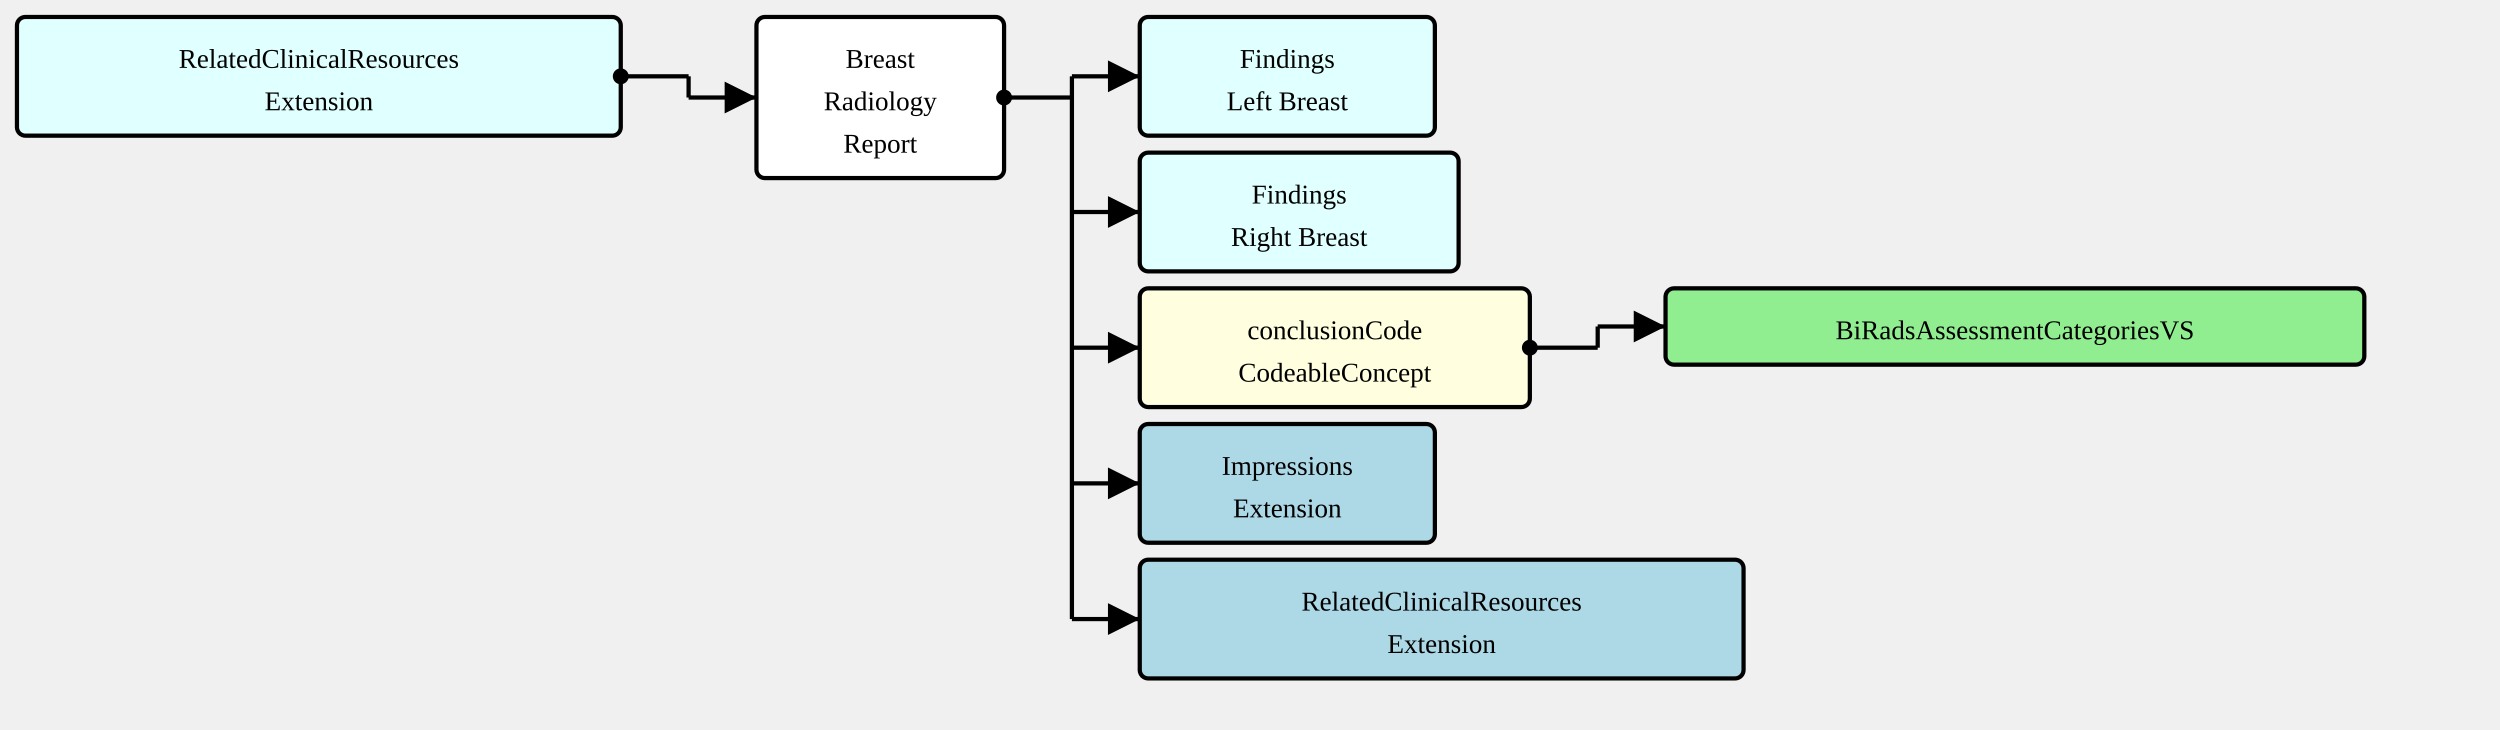
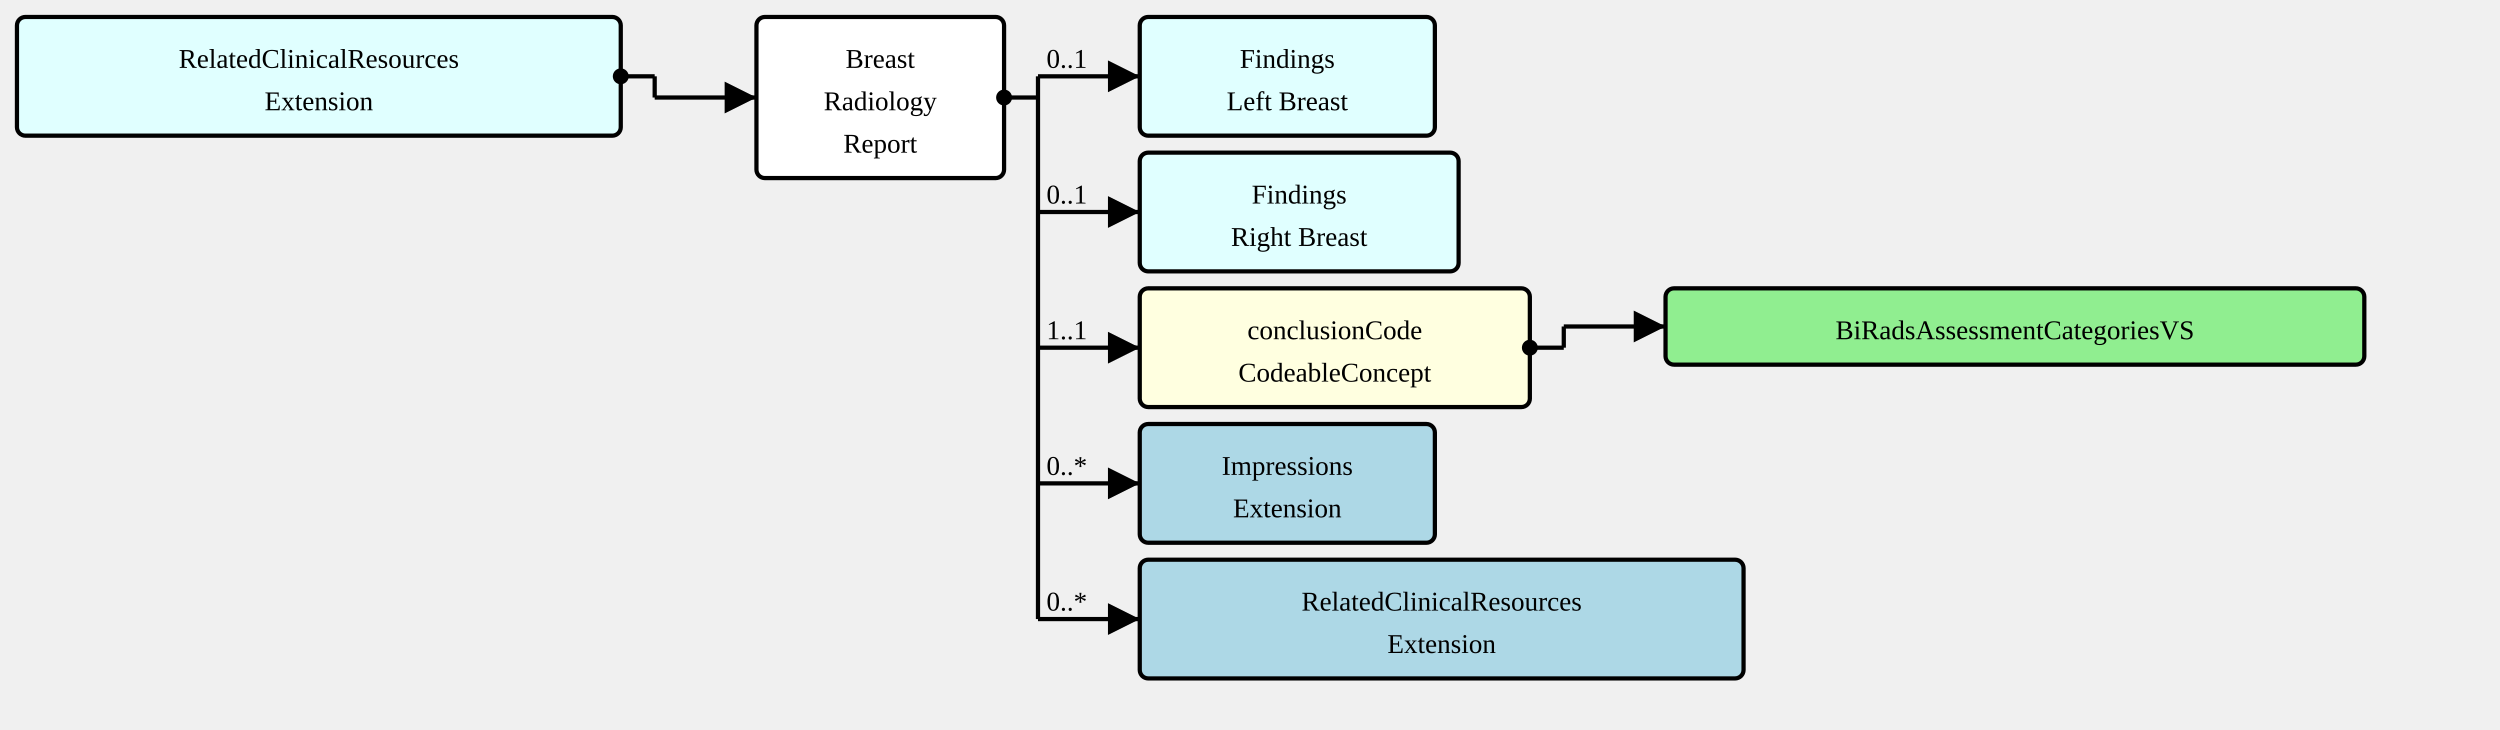
<svg xmlns="http://www.w3.org/2000/svg" version="1.1" width="1105.5" height="322.5">
  <defs>
    <marker id="arrowStart" markerWidth="3.75" markerHeight="3.75" markerUnits="px" refX="1.875" refY="1.875">
      <circle fill="Black" stroke-width="0" cx="1.875" cy="1.875" r="1.875" />
    </marker>
    <marker id="arrowEnd" markerWidth="7.5" markerHeight="7.5" markerUnits="px" refX="7.5" refY="3.75">
      <polygon fill="Black" stroke-width="0" points="0 0 7.5 3.75 0 7.5" />
    </marker>
  </defs>
  <g>
    <g transform="translate(7.5 7.5)">
-       <a href="./StructureDefinition-RelatedClinicalResourcesExtension.html" target="_top">
-         <rect fill="LightCyan" stroke="Black" stroke-width="1.875" x="0" y="0" width="267" height="52.5" rx="3.75" ry="3.75" />
-       </a>
+       <rect fill="LightCyan" stroke="Black" stroke-width="1.875" x="0" y="0" width="267" height="52.5" rx="3.75" ry="3.75" />
      <a href="./StructureDefinition-RelatedClinicalResourcesExtension.html" target="_top">
        <text x="133.5" y="22.5" text-anchor="middle">RelatedClinicalResources</text>
      </a>
      <a href="./StructureDefinition-RelatedClinicalResourcesExtension.html" target="_top">
        <text x="133.5" y="41.25" text-anchor="middle">Extension</text>
      </a>
    </g>
-     <line stroke="Black" stroke-width="1.875" marker-end="url(#arrowEnd)" x1="304.5" y1="43.125" x2="334.5" y2="43.125" />
-     <line stroke="Black" stroke-width="1.875" marker-start="url(#arrowStart)" x1="274.5" y1="33.75" x2="304.5" y2="33.75" />
-     <line stroke="Black" stroke-width="1.875" x1="304.5" y1="33.75" x2="304.5" y2="43.125" />
+     <line stroke="Black" stroke-width="1.875" marker-end="url(#arrowEnd)" x1="289.5" y1="43.125" x2="334.5" y2="43.125" />
+     <text x="293.25" y="39.375" text-anchor="left" />
+     <line stroke="Black" stroke-width="1.875" marker-start="url(#arrowStart)" x1="274.5" y1="33.75" x2="289.5" y2="33.75" />
+     <line stroke="Black" stroke-width="1.875" x1="289.5" y1="33.75" x2="289.5" y2="43.125" />
  </g>
  <g>
    <g transform="translate(334.5 7.5)">
      <rect fill="White" stroke="Black" stroke-width="1.875" x="0" y="0" width="109.5" height="71.25" rx="3.75" ry="3.75" />
      <text x="54.75" y="22.5" text-anchor="middle">Breast</text>
      <text x="54.75" y="41.25" text-anchor="middle">Radiology</text>
      <text x="54.75" y="60" text-anchor="middle">Report</text>
    </g>
-     <line stroke="Black" stroke-width="1.875" marker-end="url(#arrowEnd)" x1="474" y1="33.75" x2="504" y2="33.75" />
-     <line stroke="Black" stroke-width="1.875" marker-end="url(#arrowEnd)" x1="474" y1="93.75" x2="504" y2="93.75" />
-     <line stroke="Black" stroke-width="1.875" marker-end="url(#arrowEnd)" x1="474" y1="153.75" x2="504" y2="153.75" />
-     <line stroke="Black" stroke-width="1.875" marker-end="url(#arrowEnd)" x1="474" y1="213.75" x2="504" y2="213.75" />
-     <line stroke="Black" stroke-width="1.875" marker-end="url(#arrowEnd)" x1="474" y1="273.75" x2="504" y2="273.75" />
-     <line stroke="Black" stroke-width="1.875" marker-start="url(#arrowStart)" x1="444" y1="43.125" x2="474" y2="43.125" />
-     <line stroke="Black" stroke-width="1.875" x1="474" y1="33.75" x2="474" y2="273.75" />
+     <line stroke="Black" stroke-width="1.875" marker-end="url(#arrowEnd)" x1="459" y1="33.75" x2="504" y2="33.75" />
+     <text x="462.75" y="30" text-anchor="left">0..1</text>
+     <line stroke="Black" stroke-width="1.875" marker-end="url(#arrowEnd)" x1="459" y1="93.75" x2="504" y2="93.75" />
+     <text x="462.75" y="90" text-anchor="left">0..1</text>
+     <line stroke="Black" stroke-width="1.875" marker-end="url(#arrowEnd)" x1="459" y1="153.75" x2="504" y2="153.75" />
+     <text x="462.75" y="150" text-anchor="left">1..1</text>
+     <line stroke="Black" stroke-width="1.875" marker-end="url(#arrowEnd)" x1="459" y1="213.75" x2="504" y2="213.75" />
+     <text x="462.75" y="210" text-anchor="left">0..*</text>
+     <line stroke="Black" stroke-width="1.875" marker-end="url(#arrowEnd)" x1="459" y1="273.75" x2="504" y2="273.75" />
+     <text x="462.75" y="270" text-anchor="left">0..*</text>
+     <line stroke="Black" stroke-width="1.875" marker-start="url(#arrowStart)" x1="444" y1="43.125" x2="459" y2="43.125" />
+     <line stroke="Black" stroke-width="1.875" x1="459" y1="33.75" x2="459" y2="273.75" />
  </g>
  <g>
    <g transform="translate(504 7.5)">
-       <a href="./StructureDefinition-SectionFindingsLeftBreast.html" target="_top">
-         <rect fill="LightCyan" stroke="Black" stroke-width="1.875" x="0" y="0" width="130.5" height="52.5" rx="3.75" ry="3.75" />
-       </a>
+       <rect fill="LightCyan" stroke="Black" stroke-width="1.875" x="0" y="0" width="130.5" height="52.5" rx="3.75" ry="3.75" />
      <a href="./StructureDefinition-SectionFindingsLeftBreast.html" target="_top">
        <text x="65.25" y="22.5" text-anchor="middle">Findings</text>
      </a>
      <a href="./StructureDefinition-SectionFindingsLeftBreast.html" target="_top">
        <text x="65.25" y="41.25" text-anchor="middle">Left Breast</text>
      </a>
    </g>
  </g>
  <g>
    <g transform="translate(504 67.5)">
-       <a href="./StructureDefinition-SectionFindingsRightBreast.html" target="_top">
-         <rect fill="LightCyan" stroke="Black" stroke-width="1.875" x="0" y="0" width="141" height="52.5" rx="3.75" ry="3.75" />
-       </a>
+       <rect fill="LightCyan" stroke="Black" stroke-width="1.875" x="0" y="0" width="141" height="52.5" rx="3.75" ry="3.75" />
      <a href="./StructureDefinition-SectionFindingsRightBreast.html" target="_top">
        <text x="70.5" y="22.5" text-anchor="middle">Findings</text>
      </a>
      <a href="./StructureDefinition-SectionFindingsRightBreast.html" target="_top">
        <text x="70.5" y="41.25" text-anchor="middle">Right Breast</text>
      </a>
    </g>
  </g>
  <g>
    <g transform="translate(504 127.5)">
      <a href="StructureDefinition-BreastRadReport-definitions.html#Observation.conclusionCode" target="_top">
        <rect fill="LightYellow" stroke="Black" stroke-width="1.875" x="0" y="0" width="172.5" height="52.5" rx="3.75" ry="3.75" />
      </a>
      <a href="StructureDefinition-BreastRadReport-definitions.html#Observation.conclusionCode" target="_top">
        <text x="86.25" y="22.5" text-anchor="middle">conclusionCode</text>
      </a>
      <a href="StructureDefinition-BreastRadReport-definitions.html#Observation.conclusionCode" target="_top">
        <text x="86.25" y="41.25" text-anchor="middle">CodeableConcept</text>
      </a>
    </g>
-     <line stroke="Black" stroke-width="1.875" marker-end="url(#arrowEnd)" x1="706.5" y1="144.375" x2="736.5" y2="144.375" />
-     <line stroke="Black" stroke-width="1.875" marker-start="url(#arrowStart)" x1="676.5" y1="153.75" x2="706.5" y2="153.75" />
-     <line stroke="Black" stroke-width="1.875" x1="706.5" y1="144.375" x2="706.5" y2="153.75" />
+     <line stroke="Black" stroke-width="1.875" marker-end="url(#arrowEnd)" x1="691.5" y1="144.375" x2="736.5" y2="144.375" />
+     <line stroke="Black" stroke-width="1.875" marker-start="url(#arrowStart)" x1="676.5" y1="153.75" x2="691.5" y2="153.75" />
+     <line stroke="Black" stroke-width="1.875" x1="691.5" y1="144.375" x2="691.5" y2="153.75" />
  </g>
  <g>
    <g transform="translate(736.5 127.5)">
      <a href="./ValueSet-BiRadsAssessmentCategoriesVS.html" target="_top">
        <rect fill="LightGreen" stroke="Black" stroke-width="1.875" x="0" y="0" width="309" height="33.75" rx="3.75" ry="3.75" />
      </a>
      <a href="./ValueSet-BiRadsAssessmentCategoriesVS.html" target="_top">
        <text x="154.5" y="22.5" text-anchor="middle">BiRadsAssessmentCategoriesVS</text>
      </a>
    </g>
  </g>
  <g>
    <g transform="translate(504 187.5)">
-       <a href="./StructureDefinition-ImpressionsExtension.html" target="_top">
-         <rect fill="LightBlue" stroke="Black" stroke-width="1.875" x="0" y="0" width="130.5" height="52.5" rx="3.75" ry="3.75" />
-       </a>
+       <rect fill="LightBlue" stroke="Black" stroke-width="1.875" x="0" y="0" width="130.5" height="52.5" rx="3.75" ry="3.75" />
      <a href="./StructureDefinition-ImpressionsExtension.html" target="_top">
        <text x="65.25" y="22.5" text-anchor="middle">Impressions</text>
      </a>
      <a href="./StructureDefinition-ImpressionsExtension.html" target="_top">
        <text x="65.25" y="41.25" text-anchor="middle">Extension</text>
      </a>
    </g>
  </g>
  <g>
    <g transform="translate(504 247.5)">
-       <a href="./StructureDefinition-RelatedClinicalResourcesExtension.html" target="_top">
-         <rect fill="LightBlue" stroke="Black" stroke-width="1.875" x="0" y="0" width="267" height="52.5" rx="3.75" ry="3.75" />
-       </a>
+       <rect fill="LightBlue" stroke="Black" stroke-width="1.875" x="0" y="0" width="267" height="52.5" rx="3.75" ry="3.75" />
      <a href="./StructureDefinition-RelatedClinicalResourcesExtension.html" target="_top">
        <text x="133.5" y="22.5" text-anchor="middle">RelatedClinicalResources</text>
      </a>
      <a href="./StructureDefinition-RelatedClinicalResourcesExtension.html" target="_top">
        <text x="133.5" y="41.25" text-anchor="middle">Extension</text>
      </a>
    </g>
  </g>
</svg>
